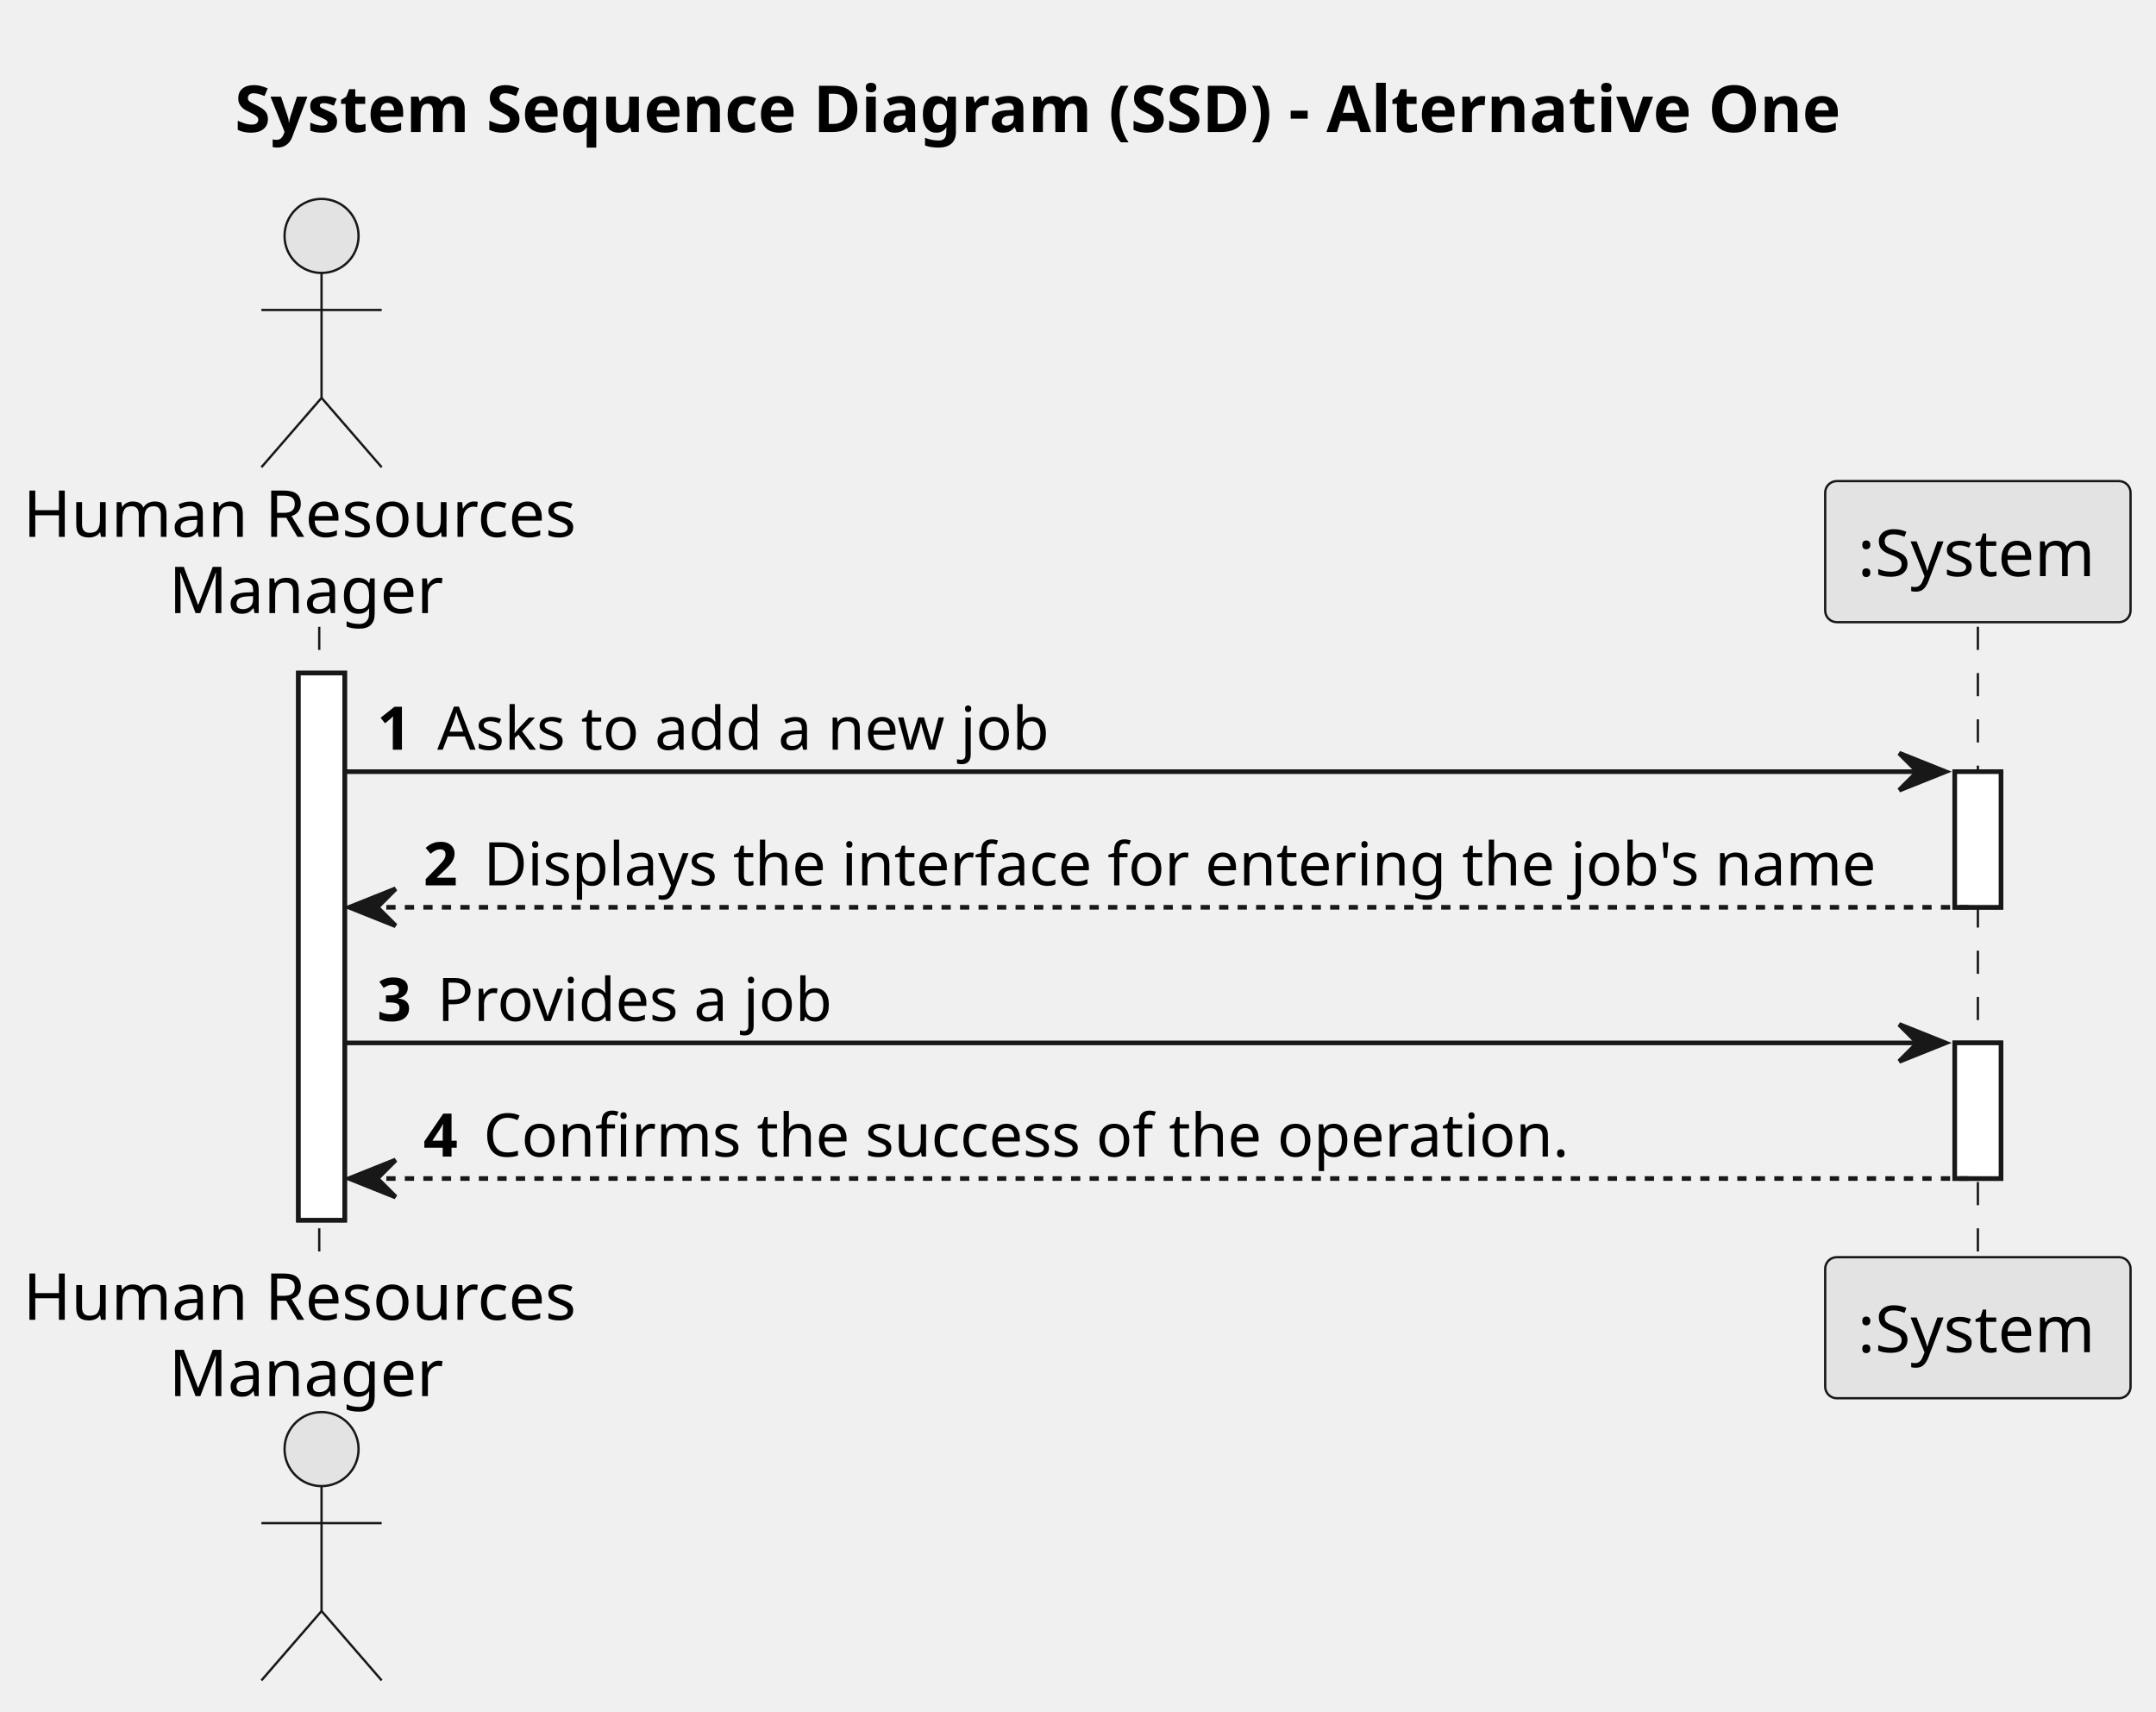
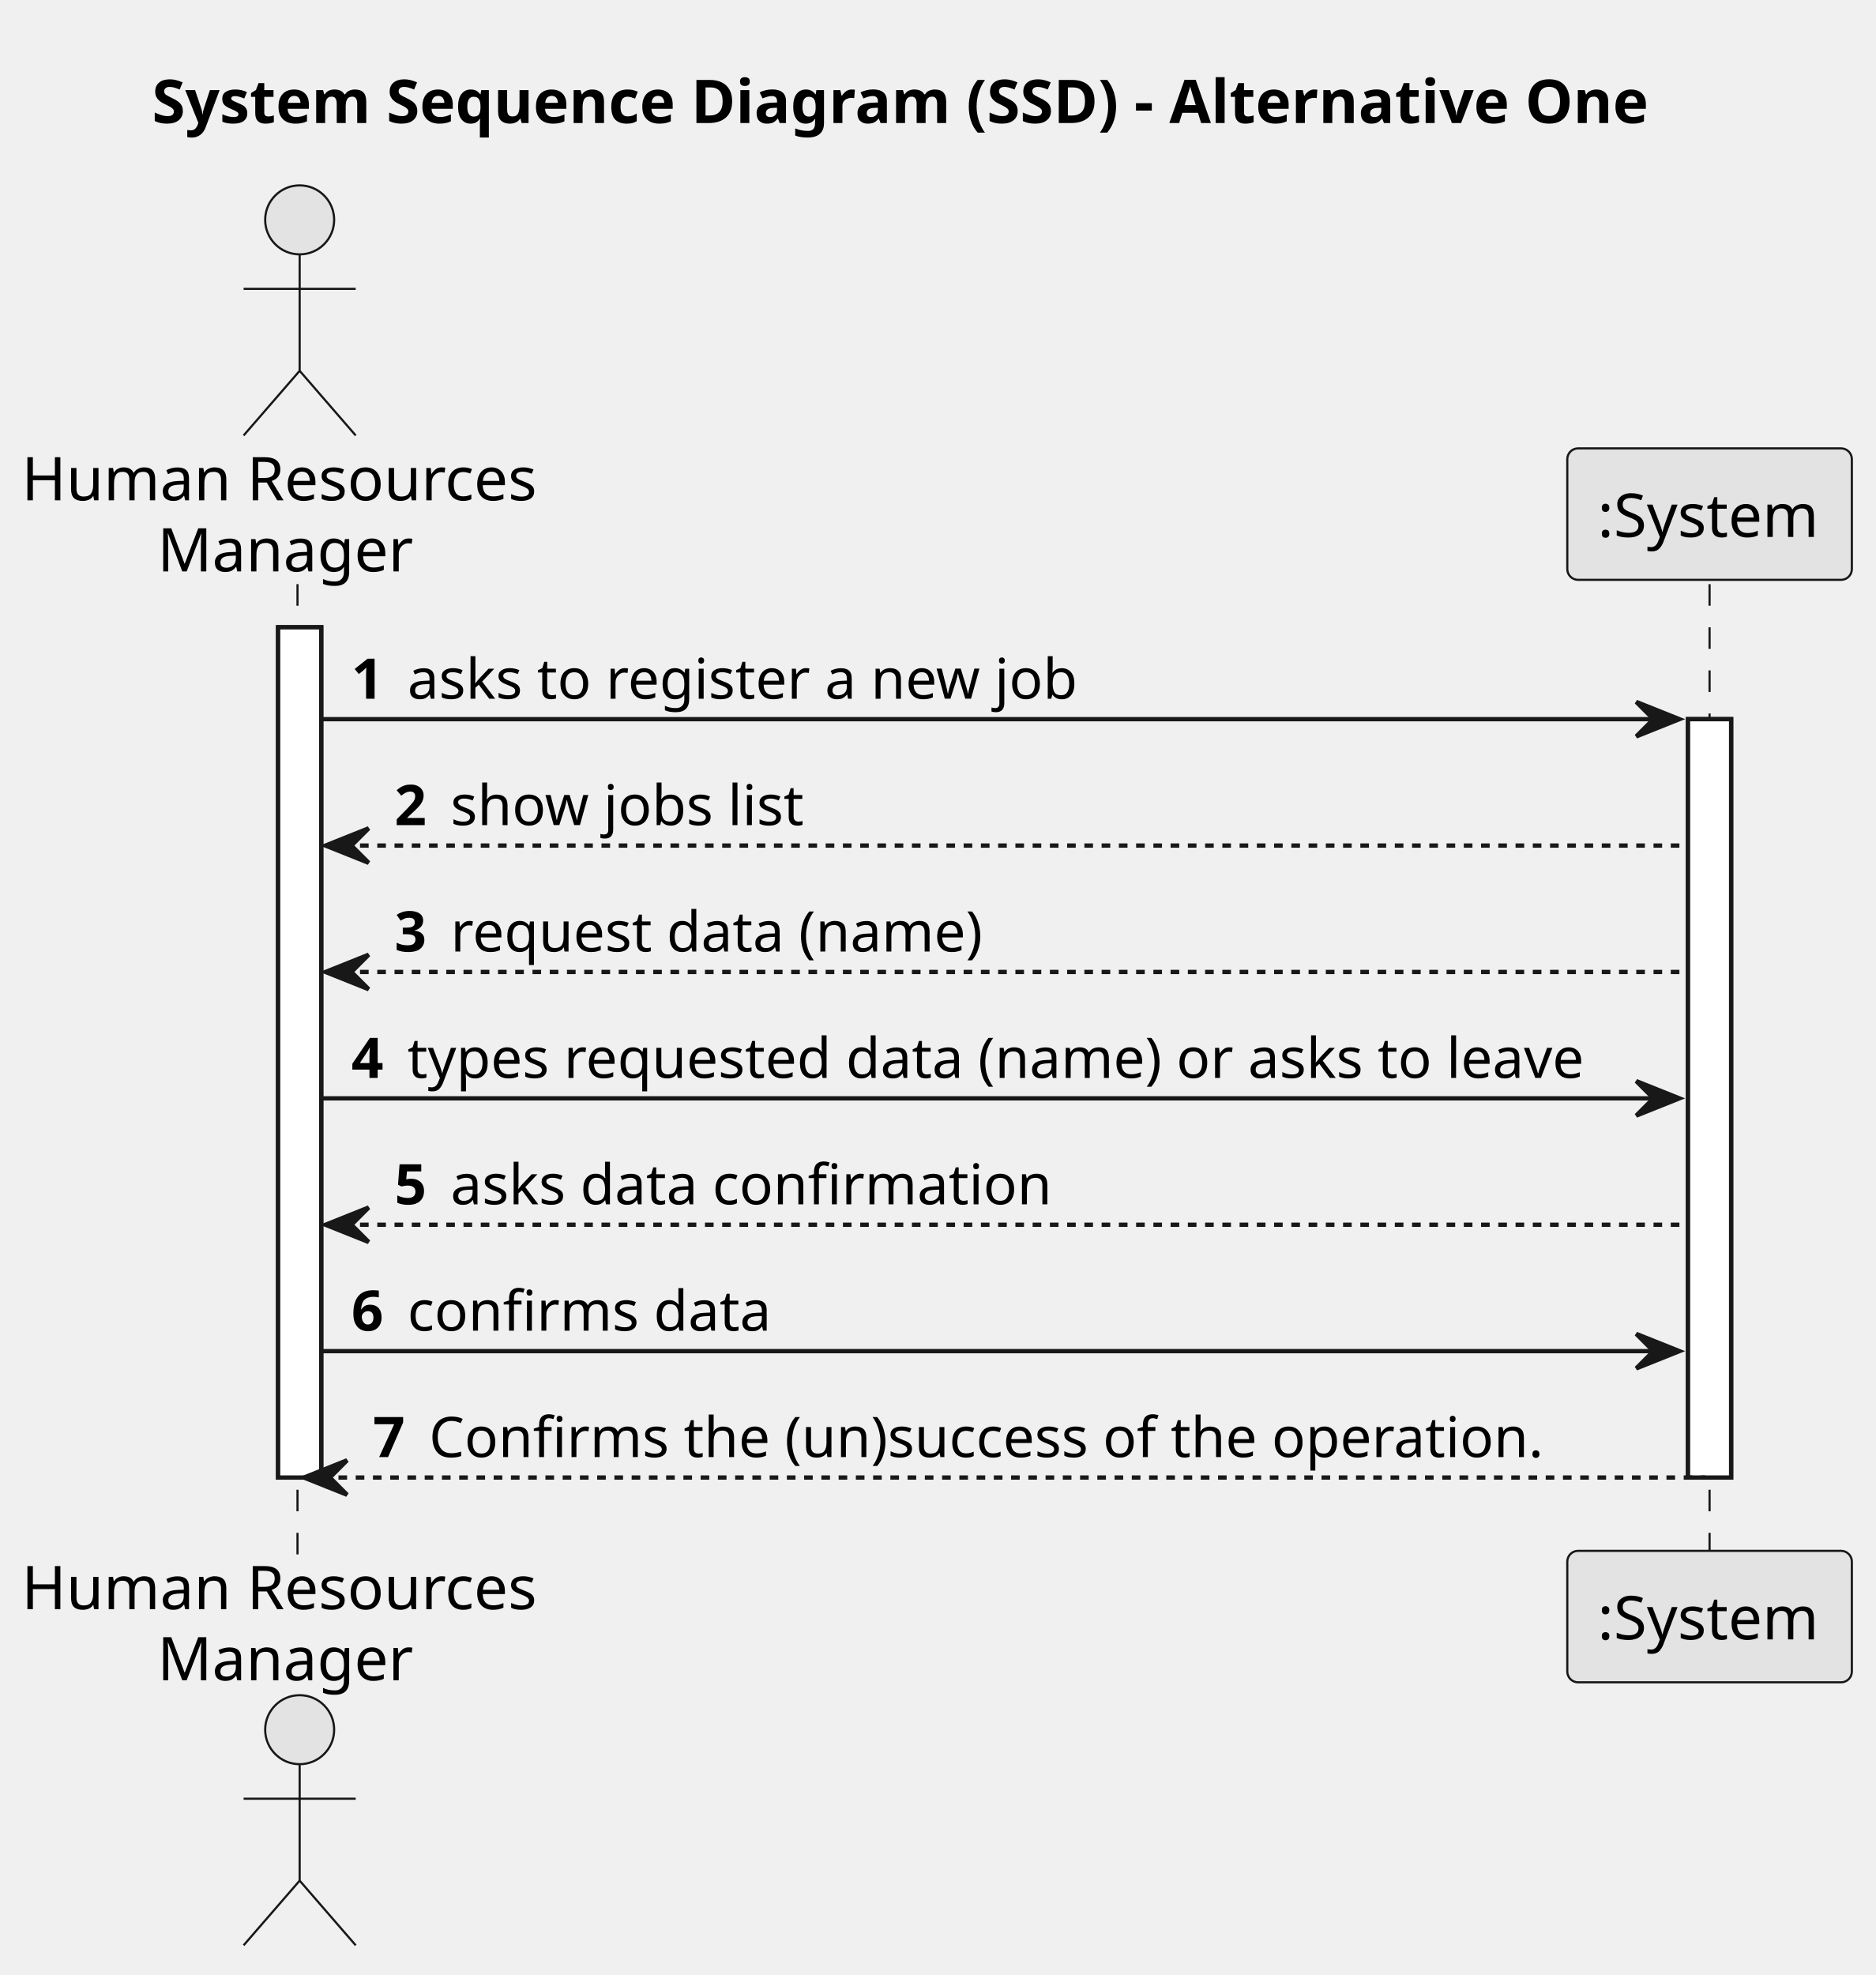
- <svg xmlns="http://www.w3.org/2000/svg" contentStyleType="text/css" height="370px" preserveAspectRatio="none" style="width:466px;height:370px;background:#FFFFFF;" version="1.1" viewBox="0 0 466 370" width="466px" zoomAndPan="magnify">
+ <svg xmlns="http://www.w3.org/2000/svg" contentStyleType="text/css" height="458px" preserveAspectRatio="none" style="width:435px;height:458px;background:#FFFFFF;" version="1.1" viewBox="0 0 435 458" width="435px" zoomAndPan="magnify">
  <defs />
  <g>
-     <text fill="#000000" font-family="sans-serif" font-size="14" font-weight="bold" lengthAdjust="spacing" textLength="363" x="50.75" y="28.535">System Sequence Diagram (SSD) - Alternative One</text>
-     <rect fill="#FFFFFF" height="118.242" style="stroke:#181818;stroke-width:1.0;" width="10" x="64.5" y="145.465" />
-     <rect fill="#FFFFFF" height="29.311" style="stroke:#181818;stroke-width:1.0;" width="10" x="422.5" y="166.775" />
-     <rect fill="#FFFFFF" height="29.311" style="stroke:#181818;stroke-width:1.0;" width="10" x="422.5" y="225.397" />
-     <line style="stroke:#181818;stroke-width:0.5;stroke-dasharray:5.0,5.0;" x1="69" x2="69" y1="135.465" y2="272.707" />
-     <line style="stroke:#181818;stroke-width:0.5;stroke-dasharray:5.0,5.0;" x1="427.5" x2="427.5" y1="135.465" y2="272.707" />
+     <text fill="#000000" font-family="sans-serif" font-size="14" font-weight="bold" lengthAdjust="spacing" textLength="363" x="35.25" y="28.535">System Sequence Diagram (SSD) - Alternative One</text>
+     <rect fill="#FFFFFF" height="197.174" style="stroke:#181818;stroke-width:1.0;" width="10" x="64.5" y="145.465" />
+     <rect fill="#FFFFFF" height="175.863" style="stroke:#181818;stroke-width:1.0;" width="10" x="391.5" y="166.775" />
+     <line style="stroke:#181818;stroke-width:0.5;stroke-dasharray:5.0,5.0;" x1="69" x2="69" y1="135.465" y2="360.639" />
+     <line style="stroke:#181818;stroke-width:0.5;stroke-dasharray:5.0,5.0;" x1="396.5" x2="396.5" y1="135.465" y2="360.639" />
    <text fill="#000000" font-family="sans-serif" font-size="14" lengthAdjust="spacing" textLength="123" x="5" y="116.023">Human Resources</text>
    <text fill="#000000" font-family="sans-serif" font-size="14" lengthAdjust="spacing" textLength="60" x="36.5" y="132.512">Manager</text>
    <ellipse cx="69.5" cy="50.988" fill="#E3E3E3" rx="8" ry="8" style="stroke:#181818;stroke-width:0.5;" />
    <path d="M69.5,58.988 L69.5,85.988 M56.5,66.988 L82.5,66.988 M69.5,85.988 L56.5,100.988 M69.5,85.988 L82.5,100.988 " fill="none" style="stroke:#181818;stroke-width:0.5;" />
-     <text fill="#000000" font-family="sans-serif" font-size="14" lengthAdjust="spacing" textLength="123" x="5" y="285.242">Human Resources</text>
-     <text fill="#000000" font-family="sans-serif" font-size="14" lengthAdjust="spacing" textLength="60" x="36.5" y="301.731">Manager</text>
-     <ellipse cx="69.5" cy="313.184" fill="#E3E3E3" rx="8" ry="8" style="stroke:#181818;stroke-width:0.5;" />
-     <path d="M69.5,321.184 L69.5,348.184 M56.5,329.184 L82.5,329.184 M69.5,348.184 L56.5,363.184 M69.5,348.184 L82.5,363.184 " fill="none" style="stroke:#181818;stroke-width:0.5;" />
-     <rect fill="#E3E3E3" height="30.488" rx="2.5" ry="2.5" style="stroke:#181818;stroke-width:0.5;" width="66" x="394.5" y="103.977" />
-     <text fill="#000000" font-family="sans-serif" font-size="14" lengthAdjust="spacing" textLength="52" x="401.5" y="124.512">:System</text>
-     <rect fill="#E3E3E3" height="30.488" rx="2.5" ry="2.5" style="stroke:#181818;stroke-width:0.5;" width="66" x="394.5" y="271.707" />
-     <text fill="#000000" font-family="sans-serif" font-size="14" lengthAdjust="spacing" textLength="52" x="401.5" y="292.242">:System</text>
-     <rect fill="#FFFFFF" height="118.242" style="stroke:#181818;stroke-width:1.0;" width="10" x="64.5" y="145.465" />
-     <rect fill="#FFFFFF" height="29.311" style="stroke:#181818;stroke-width:1.0;" width="10" x="422.5" y="166.775" />
-     <rect fill="#FFFFFF" height="29.311" style="stroke:#181818;stroke-width:1.0;" width="10" x="422.5" y="225.397" />
-     <polygon fill="#181818" points="410.5,162.775,420.5,166.775,410.5,170.775,414.5,166.775" style="stroke:#181818;stroke-width:1.0;" />
-     <line style="stroke:#181818;stroke-width:1.0;" x1="74.5" x2="416.5" y1="166.775" y2="166.775" />
+     <text fill="#000000" font-family="sans-serif" font-size="14" lengthAdjust="spacing" textLength="123" x="5" y="373.174">Human Resources</text>
+     <text fill="#000000" font-family="sans-serif" font-size="14" lengthAdjust="spacing" textLength="60" x="36.5" y="389.662">Manager</text>
+     <ellipse cx="69.5" cy="401.115" fill="#E3E3E3" rx="8" ry="8" style="stroke:#181818;stroke-width:0.5;" />
+     <path d="M69.5,409.115 L69.5,436.115 M56.5,417.115 L82.5,417.115 M69.5,436.115 L56.5,451.115 M69.5,436.115 L82.5,451.115 " fill="none" style="stroke:#181818;stroke-width:0.5;" />
+     <rect fill="#E3E3E3" height="30.488" rx="2.5" ry="2.5" style="stroke:#181818;stroke-width:0.5;" width="66" x="363.5" y="103.977" />
+     <text fill="#000000" font-family="sans-serif" font-size="14" lengthAdjust="spacing" textLength="52" x="370.5" y="124.512">:System</text>
+     <rect fill="#E3E3E3" height="30.488" rx="2.5" ry="2.5" style="stroke:#181818;stroke-width:0.5;" width="66" x="363.5" y="359.639" />
+     <text fill="#000000" font-family="sans-serif" font-size="14" lengthAdjust="spacing" textLength="52" x="370.5" y="380.174">:System</text>
+     <rect fill="#FFFFFF" height="197.174" style="stroke:#181818;stroke-width:1.0;" width="10" x="64.5" y="145.465" />
+     <rect fill="#FFFFFF" height="175.863" style="stroke:#181818;stroke-width:1.0;" width="10" x="391.5" y="166.775" />
+     <polygon fill="#181818" points="379.5,162.775,389.5,166.775,379.5,170.775,383.5,166.775" style="stroke:#181818;stroke-width:1.0;" />
+     <line style="stroke:#181818;stroke-width:1.0;" x1="74.5" x2="385.5" y1="166.775" y2="166.775" />
    <text fill="#000000" font-family="sans-serif" font-size="13" font-weight="bold" lengthAdjust="spacing" textLength="9" x="81.5" y="162.033">1</text>
-     <text fill="#000000" font-family="sans-serif" font-size="13" lengthAdjust="spacing" textLength="139" x="94.5" y="162.033">Asks to add a new job</text>
+     <text fill="#000000" font-family="sans-serif" font-size="13" lengthAdjust="spacing" textLength="162" x="94.5" y="162.033">asks to register a new job</text>
    <polygon fill="#181818" points="85.5,192.086,75.5,196.086,85.5,200.086,81.5,196.086" style="stroke:#181818;stroke-width:1.0;" />
-     <line style="stroke:#181818;stroke-width:1.0;stroke-dasharray:2.0,2.0;" x1="79.5" x2="426.5" y1="196.086" y2="196.086" />
+     <line style="stroke:#181818;stroke-width:1.0;stroke-dasharray:2.0,2.0;" x1="79.5" x2="390.5" y1="196.086" y2="196.086" />
    <text fill="#000000" font-family="sans-serif" font-size="13" font-weight="bold" lengthAdjust="spacing" textLength="9" x="91.5" y="191.344">2</text>
-     <text fill="#000000" font-family="sans-serif" font-size="13" lengthAdjust="spacing" textLength="311" x="104.5" y="191.344">Displays the interface for entering the job's name</text>
-     <polygon fill="#181818" points="410.5,221.397,420.5,225.397,410.5,229.397,414.5,225.397" style="stroke:#181818;stroke-width:1.0;" />
-     <line style="stroke:#181818;stroke-width:1.0;" x1="74.5" x2="416.5" y1="225.397" y2="225.397" />
-     <text fill="#000000" font-family="sans-serif" font-size="13" font-weight="bold" lengthAdjust="spacing" textLength="9" x="81.5" y="220.654">3</text>
-     <text fill="#000000" font-family="sans-serif" font-size="13" lengthAdjust="spacing" textLength="88" x="94.5" y="220.654">Provides a job</text>
-     <polygon fill="#181818" points="85.5,250.707,75.5,254.707,85.5,258.707,81.5,254.707" style="stroke:#181818;stroke-width:1.0;" />
-     <line style="stroke:#181818;stroke-width:1.0;stroke-dasharray:2.0,2.0;" x1="79.5" x2="426.5" y1="254.707" y2="254.707" />
-     <text fill="#000000" font-family="sans-serif" font-size="13" font-weight="bold" lengthAdjust="spacing" textLength="9" x="91.5" y="249.965">4</text>
-     <text fill="#000000" font-family="sans-serif" font-size="13" lengthAdjust="spacing" textLength="245" x="104.5" y="249.965">Confirms the success of the operation.</text>
+     <text fill="#000000" font-family="sans-serif" font-size="13" lengthAdjust="spacing" textLength="88" x="104.5" y="191.344">show jobs list</text>
+     <polygon fill="#181818" points="85.5,221.397,75.5,225.397,85.5,229.397,81.5,225.397" style="stroke:#181818;stroke-width:1.0;" />
+     <line style="stroke:#181818;stroke-width:1.0;stroke-dasharray:2.0,2.0;" x1="79.5" x2="390.5" y1="225.397" y2="225.397" />
+     <text fill="#000000" font-family="sans-serif" font-size="13" font-weight="bold" lengthAdjust="spacing" textLength="9" x="91.5" y="220.654">3</text>
+     <text fill="#000000" font-family="sans-serif" font-size="13" lengthAdjust="spacing" textLength="124" x="104.5" y="220.654">request data (name)</text>
+     <polygon fill="#181818" points="379.5,250.707,389.5,254.707,379.5,258.707,383.5,254.707" style="stroke:#181818;stroke-width:1.0;" />
+     <line style="stroke:#181818;stroke-width:1.0;" x1="74.5" x2="385.5" y1="254.707" y2="254.707" />
+     <text fill="#000000" font-family="sans-serif" font-size="13" font-weight="bold" lengthAdjust="spacing" textLength="9" x="81.5" y="249.965">4</text>
+     <text fill="#000000" font-family="sans-serif" font-size="13" lengthAdjust="spacing" textLength="280" x="94.5" y="249.965">types requested data (name) or asks to leave</text>
+     <polygon fill="#181818" points="85.5,280.018,75.5,284.018,85.5,288.018,81.5,284.018" style="stroke:#181818;stroke-width:1.0;" />
+     <line style="stroke:#181818;stroke-width:1.0;stroke-dasharray:2.0,2.0;" x1="79.5" x2="390.5" y1="284.018" y2="284.018" />
+     <text fill="#000000" font-family="sans-serif" font-size="13" font-weight="bold" lengthAdjust="spacing" textLength="9" x="91.5" y="279.275">5</text>
+     <text fill="#000000" font-family="sans-serif" font-size="13" lengthAdjust="spacing" textLength="145" x="104.5" y="279.275">asks data confirmation</text>
+     <polygon fill="#181818" points="379.5,309.328,389.5,313.328,379.5,317.328,383.5,313.328" style="stroke:#181818;stroke-width:1.0;" />
+     <line style="stroke:#181818;stroke-width:1.0;" x1="74.5" x2="385.5" y1="313.328" y2="313.328" />
+     <text fill="#000000" font-family="sans-serif" font-size="13" font-weight="bold" lengthAdjust="spacing" textLength="9" x="81.5" y="308.586">6</text>
+     <text fill="#000000" font-family="sans-serif" font-size="13" lengthAdjust="spacing" textLength="87" x="94.5" y="308.586">confirms data</text>
+     <polygon fill="#181818" points="80.5,338.639,70.5,342.639,80.5,346.639,76.5,342.639" style="stroke:#181818;stroke-width:1.0;" />
+     <line style="stroke:#181818;stroke-width:1.0;stroke-dasharray:2.0,2.0;" x1="74.5" x2="395.5" y1="342.639" y2="342.639" />
+     <text fill="#000000" font-family="sans-serif" font-size="13" font-weight="bold" lengthAdjust="spacing" textLength="9" x="86.5" y="337.897">7</text>
+     <text fill="#000000" font-family="sans-serif" font-size="13" lengthAdjust="spacing" textLength="269" x="99.5" y="337.897">Confirms the (un)success of the operation.</text>
  </g>
</svg>
